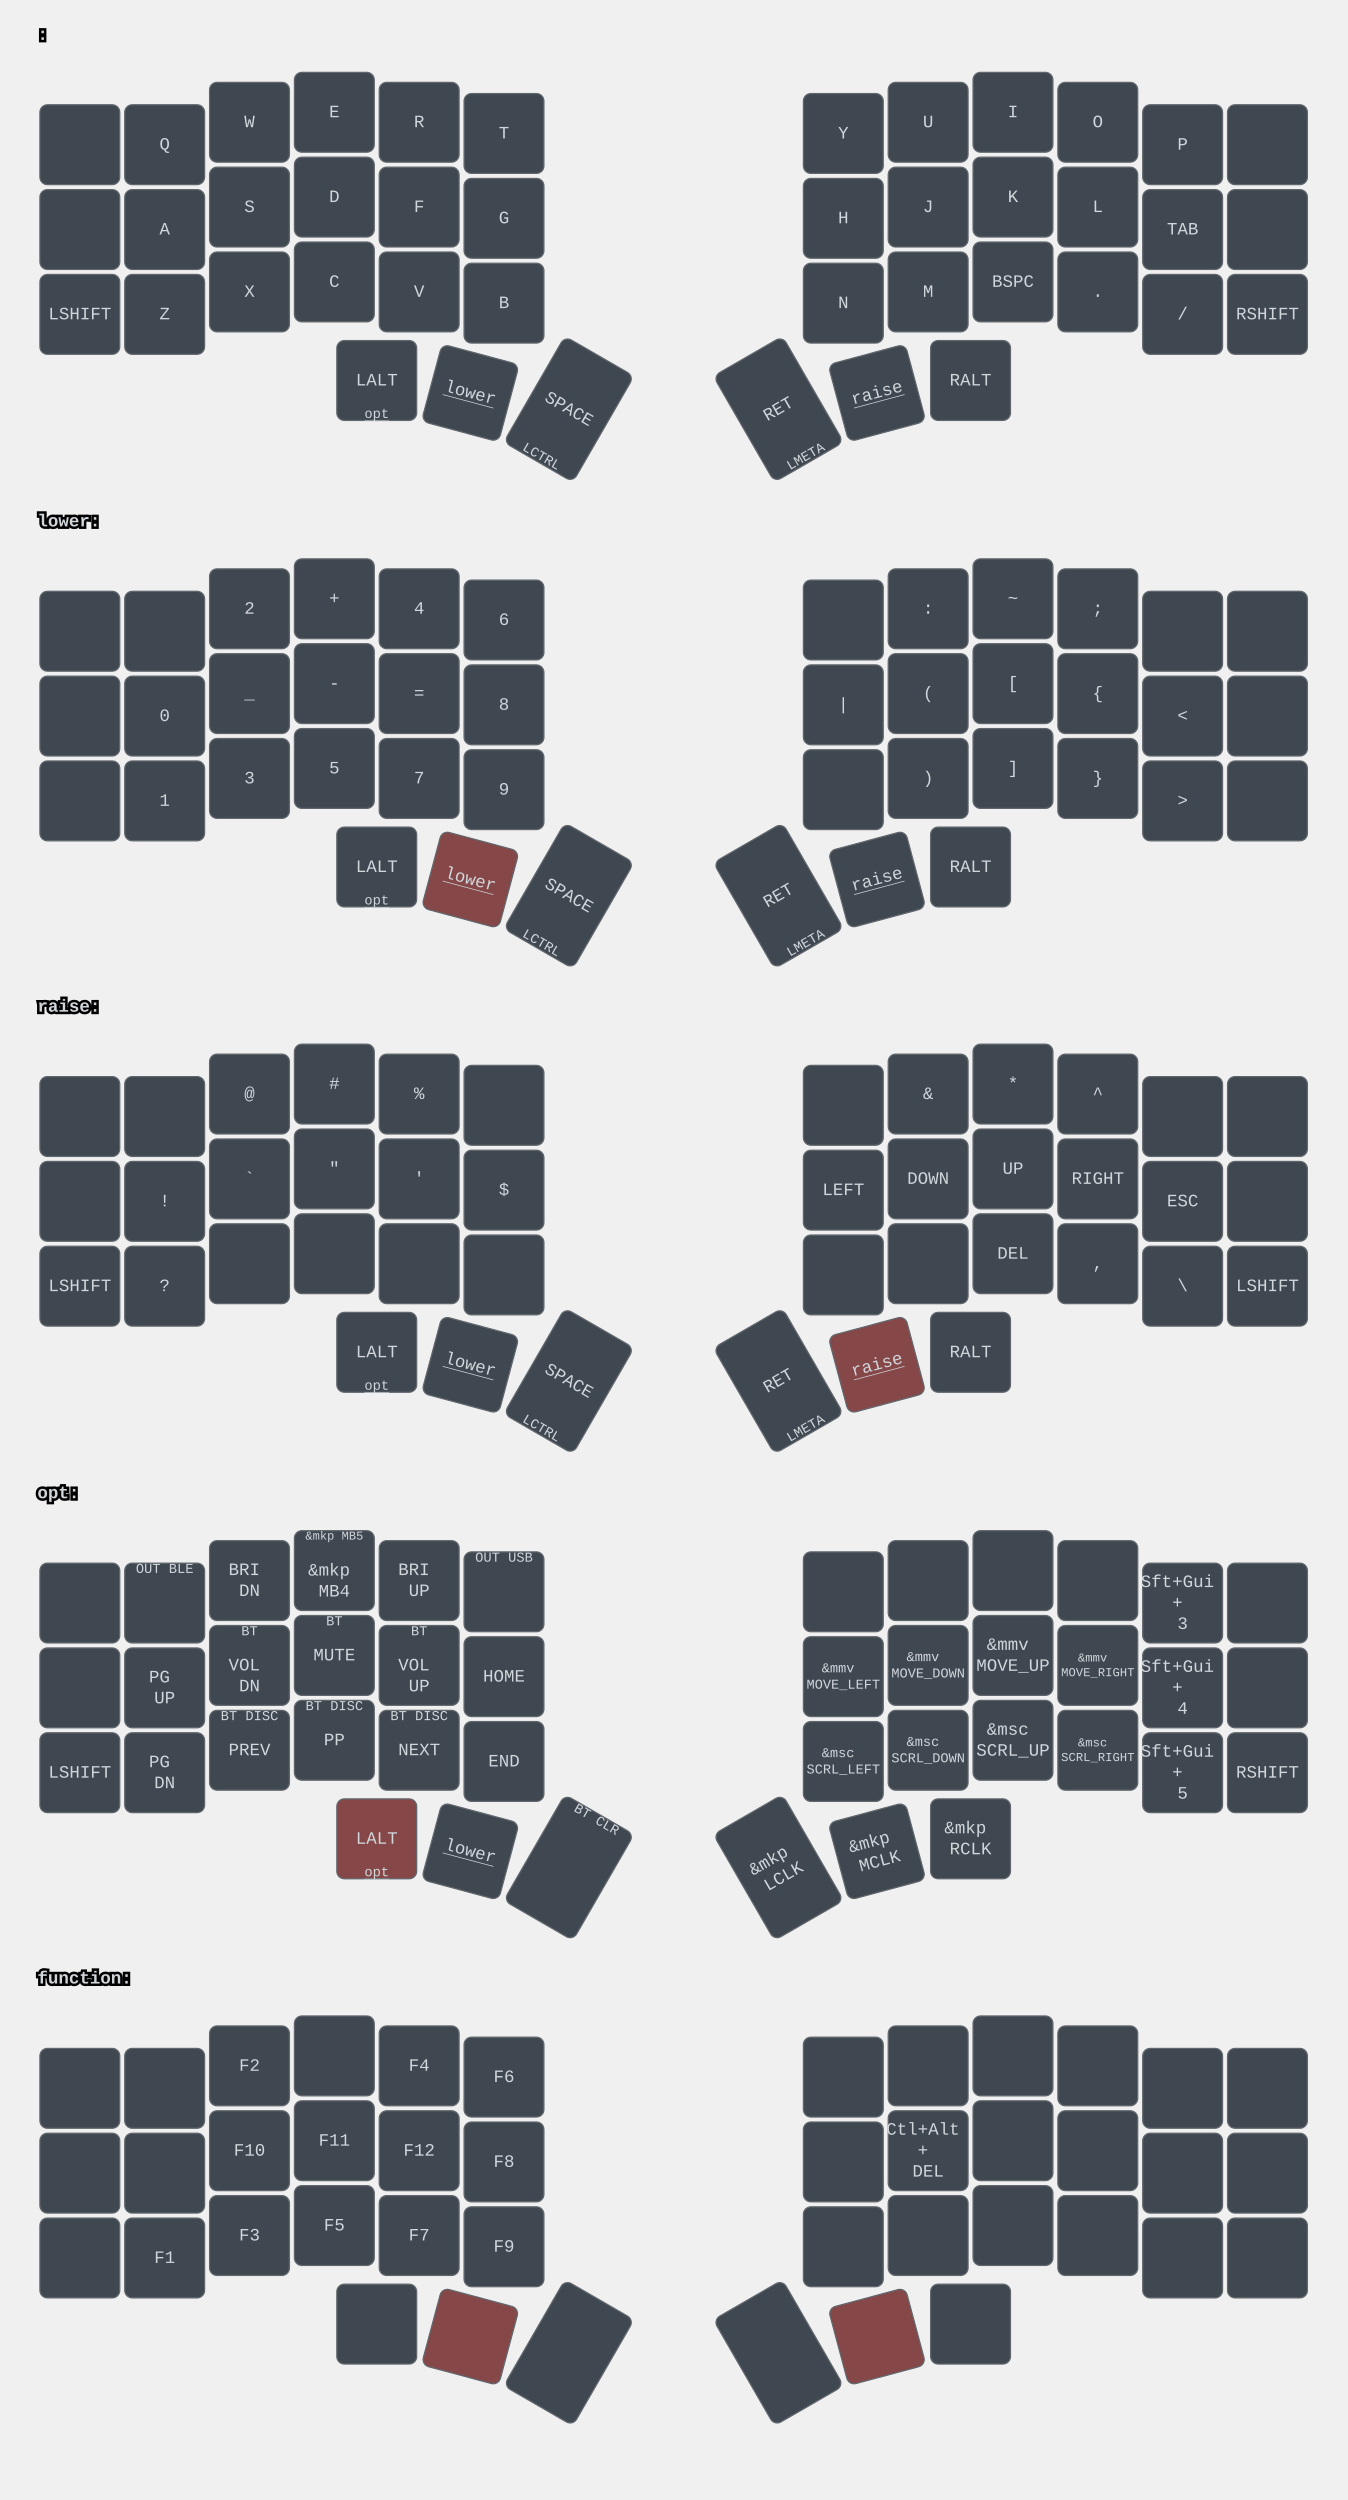
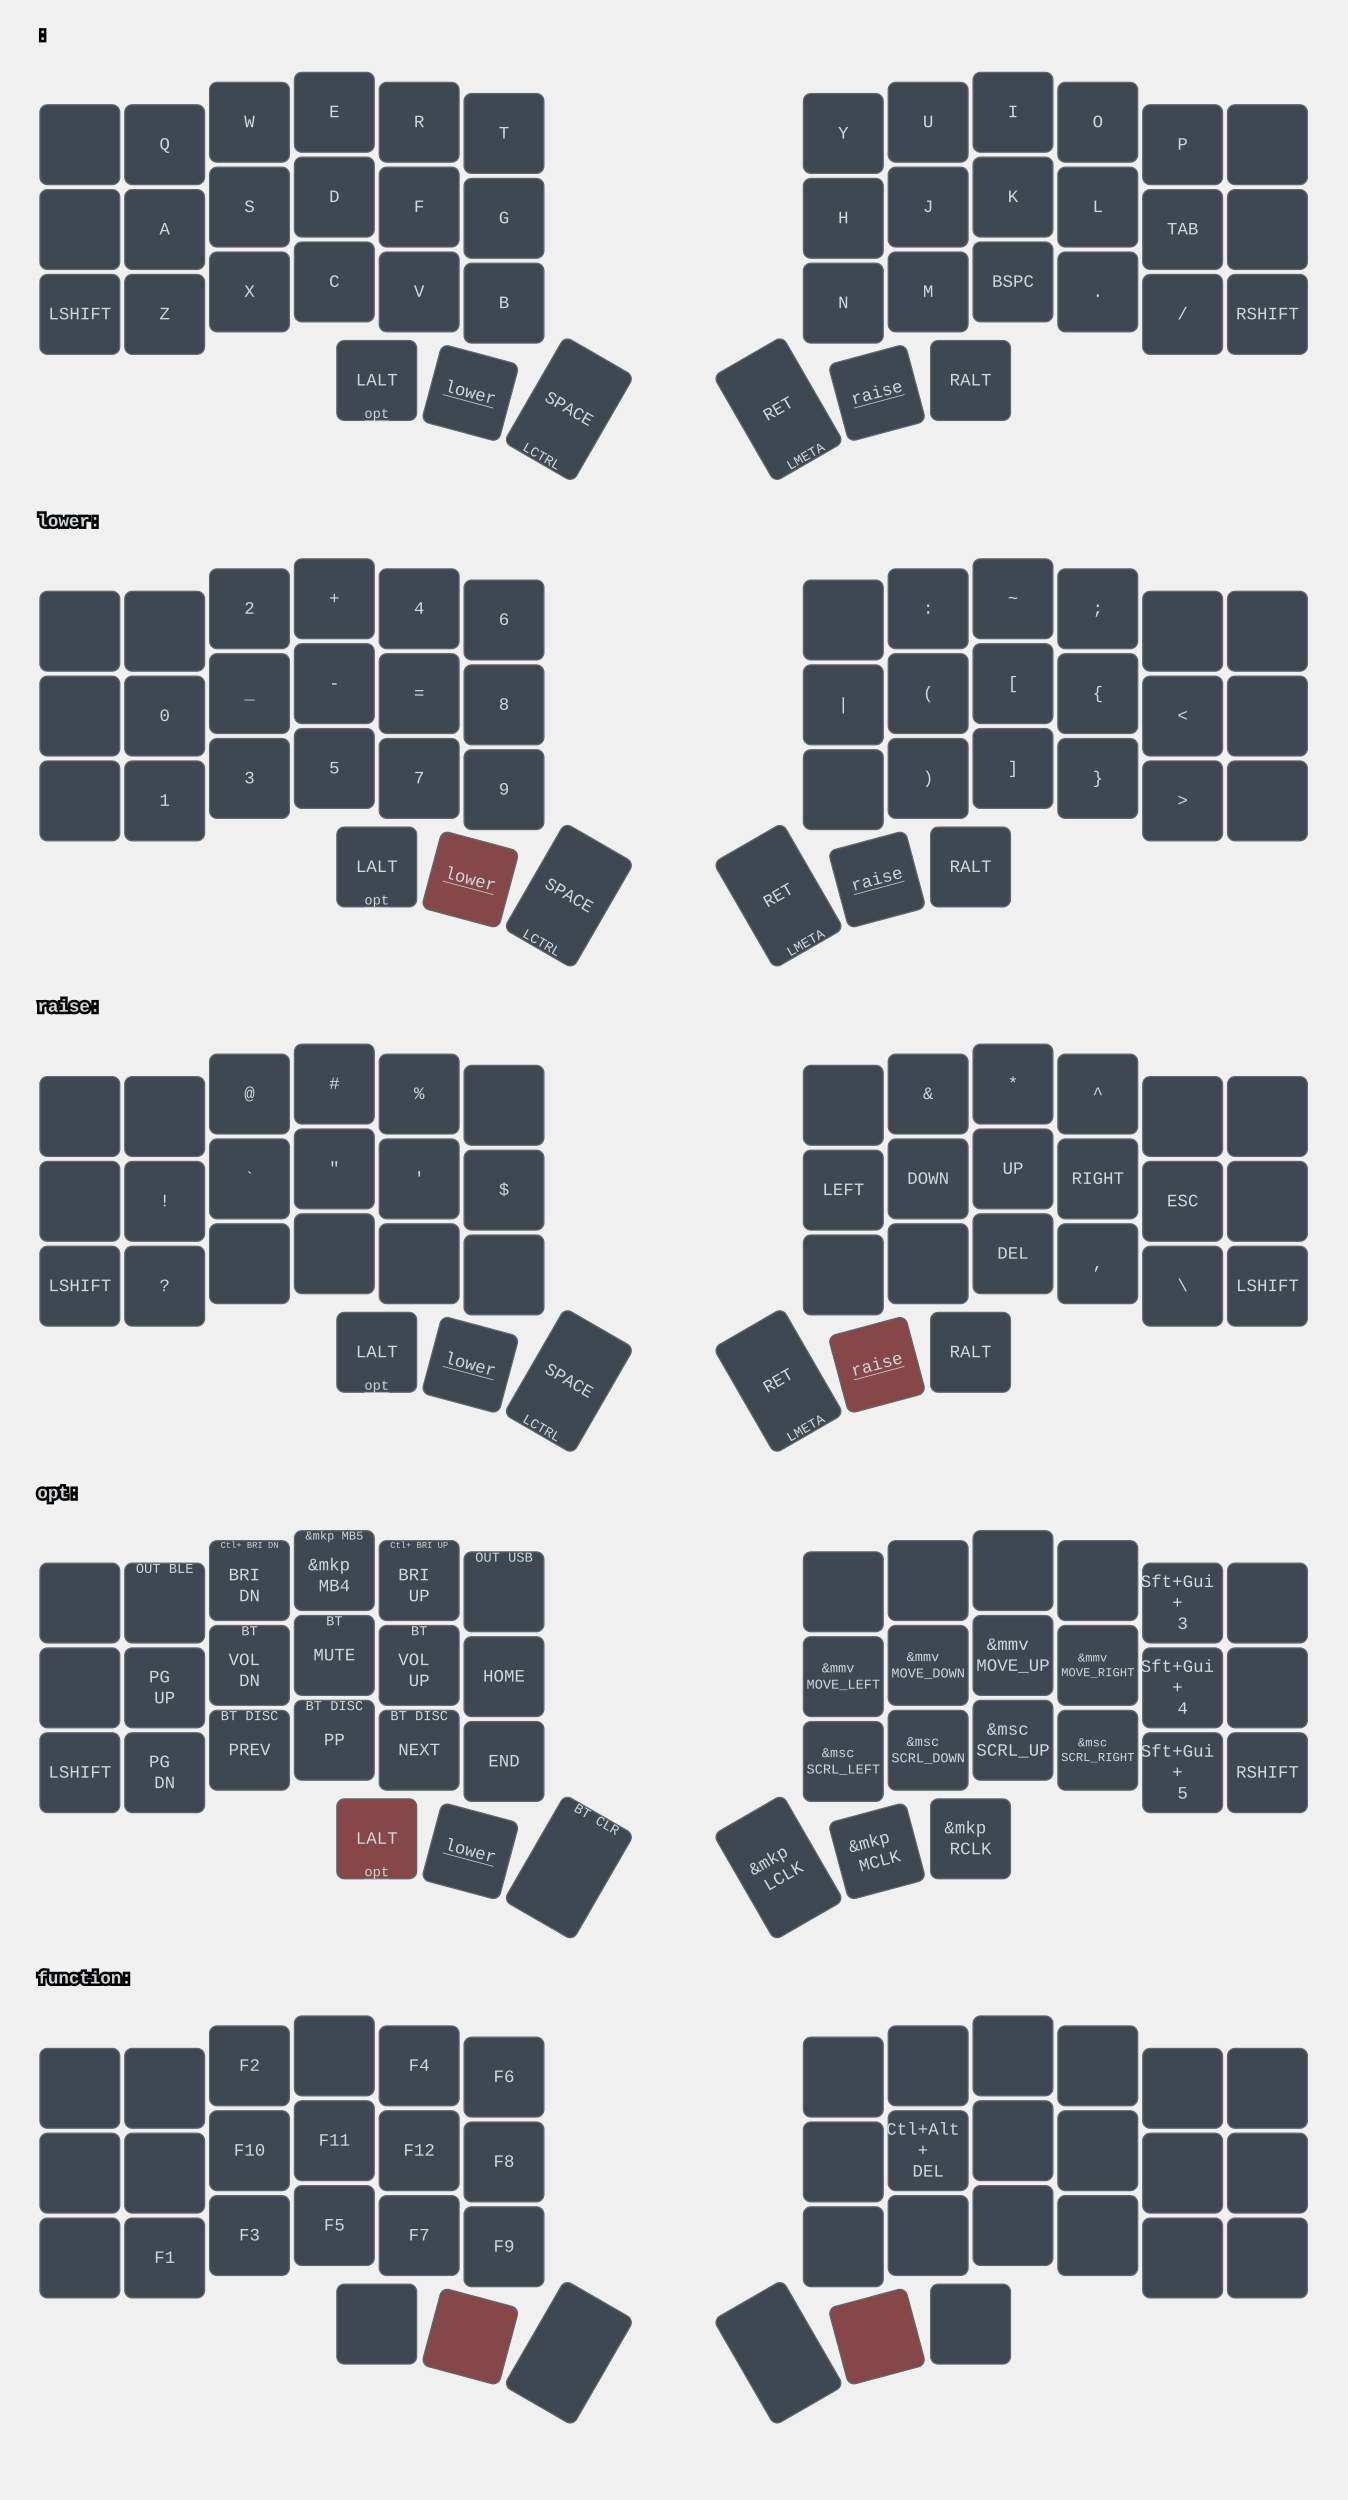
<svg xmlns="http://www.w3.org/2000/svg" width="1080" height="2004" viewBox="0 0 1080 2004" class="keymap">
  <style>/* inherit to force styles through use tags */
svg path {
    fill: inherit;
}

/* font and background color specifications */
svg.keymap {
    font-family: SFMono-Regular,Consolas,Liberation Mono,Menlo,monospace;
    font-size: 14px;
    font-kerning: normal;
    text-rendering: optimizeLegibility;
    fill: #24292e;
}

/* default key styling */
rect.key {
    fill: #f6f8fa;
}

rect.key, rect.combo {
    stroke: #c9cccf;
    stroke-width: 1;
}

/* default key side styling, only used is draw_key_sides is set */
rect.side {
    filter: brightness(90%);
}

/* color accent for combo boxes */
rect.combo, rect.combo-separate {
    fill: #cdf;
}

/* color accent for held keys */
rect.held, rect.combo.held {
    fill: #fdd;
}

/* color accent for ghost (optional) keys */
rect.ghost, rect.combo.ghost {
    stroke-dasharray: 4, 4;
    stroke-width: 2;
}

text {
    text-anchor: middle;
    dominant-baseline: middle;
}

/* styling for layer labels */
text.label {
    font-weight: bold;
    text-anchor: start;
    stroke: white;
    stroke-width: 4;
    paint-order: stroke;
}

/* styling for optional footer */
text.footer {
    text-anchor: end;
    dominant-baseline: auto;
    stroke: white;
    stroke-width: 4;
    paint-order: stroke;
}

/* styling for combo tap, and key non-tap label text */
- text.combo, text.hold, text.shifted, text.left, text.right {
+ text.combo, text.hold, text.shifted, text.left, text.right, text.tl, text.tr, text.bl, text.br {
    font-size: 11px;
}

- text.hold {
+ text.hold, text.bl, text.br {
    text-anchor: middle;
    dominant-baseline: auto;
}

- text.shifted {
+ text.shifted, text.tl, text.tr {
    text-anchor: middle;
    dominant-baseline: hanging;
}

- text.left {
+ text.left, text.tl, text.bl {
    text-anchor: start;
}

- text.right {
+ text.right, text.tr, text.br {
    text-anchor: end;
}

text.layer-activator {
    text-decoration: underline;
}

/* styling for hold/shifted label text in combo box */
text.combo.hold, text.combo.shifted, text.combo.left, text.combo.right {
    font-size: 8px;
}

/* lighter symbol for transparent keys */
text.trans {
    fill: #7b7e81;
}

/* styling for combo dendrons */
path.combo {
    stroke-width: 1;
    stroke: gray;
    fill: none;
}

/* Start Tabler Icons Cleanup */
/* cannot use height/width with glyphs */
.icon-tabler &gt; path {
    fill: inherit;
    stroke: inherit;
    stroke-width: 2;
}
/* hide tabler's default box */
.icon-tabler &gt; path[stroke="none"][fill="none"] {
    visibility: hidden;
}
/* End Tabler Icons Cleanup */

svg.keymap { fill: #d1d6db; }
rect.key { fill: #3f4750; }
rect.key, rect.combo { stroke: #60666c; }
rect.combo, rect.combo-separate { fill: #1f3d7a; }
rect.held, rect.combo.held { fill: #854747; }
text.label, text.footer { stroke: black; }
text.trans { fill: #7e8184; }
path.combo { stroke: #7f7f7f; }
</style>
  <g transform="translate(30, 0)" class="layer- ">
    <text x="0" y="28" class="label" id="x_x"> :</text>
    <g transform="translate(0, 56)">
      <g transform="translate(34, 60)" class="key keypos-0">
        <rect rx="6" ry="6" x="-32" y="-32" width="64" height="64" class="key" />
      </g>
      <g transform="translate(102, 60)" class="key keypos-1">
        <rect rx="6" ry="6" x="-32" y="-32" width="64" height="64" class="key" />
        <text x="0" y="0" class="key tap">Q</text>
      </g>
      <g transform="translate(170, 42)" class="key keypos-2">
        <rect rx="6" ry="6" x="-32" y="-32" width="64" height="64" class="key" />
        <text x="0" y="0" class="key tap">W</text>
      </g>
      <g transform="translate(238, 34)" class="key keypos-3">
        <rect rx="6" ry="6" x="-32" y="-32" width="64" height="64" class="key" />
        <text x="0" y="0" class="key tap">E</text>
      </g>
      <g transform="translate(306, 42)" class="key keypos-4">
        <rect rx="6" ry="6" x="-32" y="-32" width="64" height="64" class="key" />
        <text x="0" y="0" class="key tap">R</text>
      </g>
      <g transform="translate(374, 51)" class="key keypos-5">
        <rect rx="6" ry="6" x="-32" y="-32" width="64" height="64" class="key" />
        <text x="0" y="0" class="key tap">T</text>
      </g>
      <g transform="translate(646, 51)" class="key keypos-6">
        <rect rx="6" ry="6" x="-32" y="-32" width="64" height="64" class="key" />
        <text x="0" y="0" class="key tap">Y</text>
      </g>
      <g transform="translate(714, 42)" class="key keypos-7">
        <rect rx="6" ry="6" x="-32" y="-32" width="64" height="64" class="key" />
        <text x="0" y="0" class="key tap">U</text>
      </g>
      <g transform="translate(782, 34)" class="key keypos-8">
        <rect rx="6" ry="6" x="-32" y="-32" width="64" height="64" class="key" />
        <text x="0" y="0" class="key tap">I</text>
      </g>
      <g transform="translate(850, 42)" class="key keypos-9">
        <rect rx="6" ry="6" x="-32" y="-32" width="64" height="64" class="key" />
        <text x="0" y="0" class="key tap">O</text>
      </g>
      <g transform="translate(918, 60)" class="key keypos-10">
        <rect rx="6" ry="6" x="-32" y="-32" width="64" height="64" class="key" />
        <text x="0" y="0" class="key tap">P</text>
      </g>
      <g transform="translate(986, 60)" class="key keypos-11">
        <rect rx="6" ry="6" x="-32" y="-32" width="64" height="64" class="key" />
      </g>
      <g transform="translate(34, 128)" class="key keypos-12">
        <rect rx="6" ry="6" x="-32" y="-32" width="64" height="64" class="key" />
      </g>
      <g transform="translate(102, 128)" class="key keypos-13">
        <rect rx="6" ry="6" x="-32" y="-32" width="64" height="64" class="key" />
        <text x="0" y="0" class="key tap">A</text>
      </g>
      <g transform="translate(170, 110)" class="key keypos-14">
        <rect rx="6" ry="6" x="-32" y="-32" width="64" height="64" class="key" />
        <text x="0" y="0" class="key tap">S</text>
      </g>
      <g transform="translate(238, 102)" class="key keypos-15">
        <rect rx="6" ry="6" x="-32" y="-32" width="64" height="64" class="key" />
        <text x="0" y="0" class="key tap">D</text>
      </g>
      <g transform="translate(306, 110)" class="key keypos-16">
        <rect rx="6" ry="6" x="-32" y="-32" width="64" height="64" class="key" />
        <text x="0" y="0" class="key tap">F</text>
      </g>
      <g transform="translate(374, 119)" class="key keypos-17">
        <rect rx="6" ry="6" x="-32" y="-32" width="64" height="64" class="key" />
        <text x="0" y="0" class="key tap">G</text>
      </g>
      <g transform="translate(646, 119)" class="key keypos-18">
        <rect rx="6" ry="6" x="-32" y="-32" width="64" height="64" class="key" />
        <text x="0" y="0" class="key tap">H</text>
      </g>
      <g transform="translate(714, 110)" class="key keypos-19">
        <rect rx="6" ry="6" x="-32" y="-32" width="64" height="64" class="key" />
        <text x="0" y="0" class="key tap">J</text>
      </g>
      <g transform="translate(782, 102)" class="key keypos-20">
        <rect rx="6" ry="6" x="-32" y="-32" width="64" height="64" class="key" />
        <text x="0" y="0" class="key tap">K</text>
      </g>
      <g transform="translate(850, 110)" class="key keypos-21">
        <rect rx="6" ry="6" x="-32" y="-32" width="64" height="64" class="key" />
        <text x="0" y="0" class="key tap">L</text>
      </g>
      <g transform="translate(918, 128)" class="key keypos-22">
        <rect rx="6" ry="6" x="-32" y="-32" width="64" height="64" class="key" />
        <text x="0" y="0" class="key tap">TAB</text>
      </g>
      <g transform="translate(986, 128)" class="key keypos-23">
        <rect rx="6" ry="6" x="-32" y="-32" width="64" height="64" class="key" />
      </g>
      <g transform="translate(34, 196)" class="key keypos-24">
        <rect rx="6" ry="6" x="-32" y="-32" width="64" height="64" class="key" />
        <text x="0" y="0" class="key tap">LSHIFT</text>
      </g>
      <g transform="translate(102, 196)" class="key keypos-25">
        <rect rx="6" ry="6" x="-32" y="-32" width="64" height="64" class="key" />
        <text x="0" y="0" class="key tap">Z</text>
      </g>
      <g transform="translate(170, 178)" class="key keypos-26">
        <rect rx="6" ry="6" x="-32" y="-32" width="64" height="64" class="key" />
        <text x="0" y="0" class="key tap">X</text>
      </g>
      <g transform="translate(238, 170)" class="key keypos-27">
        <rect rx="6" ry="6" x="-32" y="-32" width="64" height="64" class="key" />
        <text x="0" y="0" class="key tap">C</text>
      </g>
      <g transform="translate(306, 178)" class="key keypos-28">
        <rect rx="6" ry="6" x="-32" y="-32" width="64" height="64" class="key" />
        <text x="0" y="0" class="key tap">V</text>
      </g>
      <g transform="translate(374, 187)" class="key keypos-29">
        <rect rx="6" ry="6" x="-32" y="-32" width="64" height="64" class="key" />
        <text x="0" y="0" class="key tap">B</text>
      </g>
      <g transform="translate(646, 187)" class="key keypos-30">
        <rect rx="6" ry="6" x="-32" y="-32" width="64" height="64" class="key" />
        <text x="0" y="0" class="key tap">N</text>
      </g>
      <g transform="translate(714, 178)" class="key keypos-31">
        <rect rx="6" ry="6" x="-32" y="-32" width="64" height="64" class="key" />
        <text x="0" y="0" class="key tap">M</text>
      </g>
      <g transform="translate(782, 170)" class="key keypos-32">
        <rect rx="6" ry="6" x="-32" y="-32" width="64" height="64" class="key" />
        <text x="0" y="0" class="key tap">BSPC</text>
      </g>
      <g transform="translate(850, 178)" class="key keypos-33">
        <rect rx="6" ry="6" x="-32" y="-32" width="64" height="64" class="key" />
        <text x="0" y="0" class="key tap">.</text>
      </g>
      <g transform="translate(918, 196)" class="key keypos-34">
        <rect rx="6" ry="6" x="-32" y="-32" width="64" height="64" class="key" />
        <text x="0" y="0" class="key tap">/</text>
      </g>
      <g transform="translate(986, 196)" class="key keypos-35">
        <rect rx="6" ry="6" x="-32" y="-32" width="64" height="64" class="key" />
        <text x="0" y="0" class="key tap">RSHIFT</text>
      </g>
      <g transform="translate(272, 249)" class="key keypos-36">
        <rect rx="6" ry="6" x="-32" y="-32" width="64" height="64" class="key" />
        <text x="0" y="0" class="key tap">LALT</text>
        <a href="#opt">
          <text x="0" y="30" class="key hold layer-activator">opt</text>
        </a>
      </g>
      <g transform="translate(347, 259) rotate(15.0)" class="key keypos-37">
        <rect rx="6" ry="6" x="-32" y="-32" width="64" height="64" class="key" />
        <a href="#lower">
          <text x="0" y="0" class="key tap layer-activator">lower</text>
        </a>
      </g>
      <g transform="translate(426, 272) rotate(30.0)" class="key keypos-38">
        <rect rx="6" ry="6" x="-32" y="-49" width="64" height="98" class="key" />
        <text x="0" y="0" class="key tap">SPACE</text>
        <text x="0" y="47" class="key hold">LCTRL</text>
      </g>
      <g transform="translate(594, 272) rotate(-30.0)" class="key keypos-39">
        <rect rx="6" ry="6" x="-32" y="-49" width="64" height="98" class="key" />
        <text x="0" y="0" class="key tap">RET</text>
        <text x="0" y="47" class="key hold">LMETA</text>
      </g>
      <g transform="translate(673, 259) rotate(-15.0)" class="key keypos-40">
        <rect rx="6" ry="6" x="-32" y="-32" width="64" height="64" class="key" />
        <a href="#raise">
          <text x="0" y="0" class="key tap layer-activator">raise</text>
        </a>
      </g>
      <g transform="translate(748, 249)" class="key keypos-41">
        <rect rx="6" ry="6" x="-32" y="-32" width="64" height="64" class="key" />
        <text x="0" y="0" class="key tap">RALT</text>
      </g>
    </g>
  </g>
  <g transform="translate(30, 390)" class="layer-lower">
    <text x="0" y="28" class="label" id="lower">lower:</text>
    <g transform="translate(0, 56)">
      <g transform="translate(34, 60)" class="key keypos-0">
        <rect rx="6" ry="6" x="-32" y="-32" width="64" height="64" class="key" />
      </g>
      <g transform="translate(102, 60)" class="key keypos-1">
        <rect rx="6" ry="6" x="-32" y="-32" width="64" height="64" class="key" />
      </g>
      <g transform="translate(170, 42)" class="key keypos-2">
        <rect rx="6" ry="6" x="-32" y="-32" width="64" height="64" class="key" />
        <text x="0" y="0" class="key tap">2</text>
      </g>
      <g transform="translate(238, 34)" class="key keypos-3">
        <rect rx="6" ry="6" x="-32" y="-32" width="64" height="64" class="key" />
        <text x="0" y="0" class="key tap">+</text>
      </g>
      <g transform="translate(306, 42)" class="key keypos-4">
        <rect rx="6" ry="6" x="-32" y="-32" width="64" height="64" class="key" />
        <text x="0" y="0" class="key tap">4</text>
      </g>
      <g transform="translate(374, 51)" class="key keypos-5">
        <rect rx="6" ry="6" x="-32" y="-32" width="64" height="64" class="key" />
        <text x="0" y="0" class="key tap">6</text>
      </g>
      <g transform="translate(646, 51)" class="key keypos-6">
        <rect rx="6" ry="6" x="-32" y="-32" width="64" height="64" class="key" />
      </g>
      <g transform="translate(714, 42)" class="key keypos-7">
        <rect rx="6" ry="6" x="-32" y="-32" width="64" height="64" class="key" />
        <text x="0" y="0" class="key tap">:</text>
      </g>
      <g transform="translate(782, 34)" class="key keypos-8">
        <rect rx="6" ry="6" x="-32" y="-32" width="64" height="64" class="key" />
        <text x="0" y="0" class="key tap">~</text>
      </g>
      <g transform="translate(850, 42)" class="key keypos-9">
        <rect rx="6" ry="6" x="-32" y="-32" width="64" height="64" class="key" />
        <text x="0" y="0" class="key tap">;</text>
      </g>
      <g transform="translate(918, 60)" class="key keypos-10">
        <rect rx="6" ry="6" x="-32" y="-32" width="64" height="64" class="key" />
      </g>
      <g transform="translate(986, 60)" class="key keypos-11">
        <rect rx="6" ry="6" x="-32" y="-32" width="64" height="64" class="key" />
      </g>
      <g transform="translate(34, 128)" class="key keypos-12">
        <rect rx="6" ry="6" x="-32" y="-32" width="64" height="64" class="key" />
      </g>
      <g transform="translate(102, 128)" class="key keypos-13">
        <rect rx="6" ry="6" x="-32" y="-32" width="64" height="64" class="key" />
        <text x="0" y="0" class="key tap">0</text>
      </g>
      <g transform="translate(170, 110)" class="key keypos-14">
        <rect rx="6" ry="6" x="-32" y="-32" width="64" height="64" class="key" />
        <text x="0" y="0" class="key tap">_</text>
      </g>
      <g transform="translate(238, 102)" class="key keypos-15">
        <rect rx="6" ry="6" x="-32" y="-32" width="64" height="64" class="key" />
        <text x="0" y="0" class="key tap">-</text>
      </g>
      <g transform="translate(306, 110)" class="key keypos-16">
        <rect rx="6" ry="6" x="-32" y="-32" width="64" height="64" class="key" />
        <text x="0" y="0" class="key tap">=</text>
      </g>
      <g transform="translate(374, 119)" class="key keypos-17">
        <rect rx="6" ry="6" x="-32" y="-32" width="64" height="64" class="key" />
        <text x="0" y="0" class="key tap">8</text>
      </g>
      <g transform="translate(646, 119)" class="key keypos-18">
        <rect rx="6" ry="6" x="-32" y="-32" width="64" height="64" class="key" />
        <text x="0" y="0" class="key tap">|</text>
      </g>
      <g transform="translate(714, 110)" class="key keypos-19">
        <rect rx="6" ry="6" x="-32" y="-32" width="64" height="64" class="key" />
        <text x="0" y="0" class="key tap">(</text>
      </g>
      <g transform="translate(782, 102)" class="key keypos-20">
        <rect rx="6" ry="6" x="-32" y="-32" width="64" height="64" class="key" />
        <text x="0" y="0" class="key tap">[</text>
      </g>
      <g transform="translate(850, 110)" class="key keypos-21">
        <rect rx="6" ry="6" x="-32" y="-32" width="64" height="64" class="key" />
        <text x="0" y="0" class="key tap">{</text>
      </g>
      <g transform="translate(918, 128)" class="key keypos-22">
        <rect rx="6" ry="6" x="-32" y="-32" width="64" height="64" class="key" />
        <text x="0" y="0" class="key tap">&lt;</text>
      </g>
      <g transform="translate(986, 128)" class="key keypos-23">
        <rect rx="6" ry="6" x="-32" y="-32" width="64" height="64" class="key" />
      </g>
      <g transform="translate(34, 196)" class="key keypos-24">
        <rect rx="6" ry="6" x="-32" y="-32" width="64" height="64" class="key" />
      </g>
      <g transform="translate(102, 196)" class="key keypos-25">
        <rect rx="6" ry="6" x="-32" y="-32" width="64" height="64" class="key" />
        <text x="0" y="0" class="key tap">1</text>
      </g>
      <g transform="translate(170, 178)" class="key keypos-26">
        <rect rx="6" ry="6" x="-32" y="-32" width="64" height="64" class="key" />
        <text x="0" y="0" class="key tap">3</text>
      </g>
      <g transform="translate(238, 170)" class="key keypos-27">
        <rect rx="6" ry="6" x="-32" y="-32" width="64" height="64" class="key" />
        <text x="0" y="0" class="key tap">5</text>
      </g>
      <g transform="translate(306, 178)" class="key keypos-28">
        <rect rx="6" ry="6" x="-32" y="-32" width="64" height="64" class="key" />
        <text x="0" y="0" class="key tap">7</text>
      </g>
      <g transform="translate(374, 187)" class="key keypos-29">
        <rect rx="6" ry="6" x="-32" y="-32" width="64" height="64" class="key" />
        <text x="0" y="0" class="key tap">9</text>
      </g>
      <g transform="translate(646, 187)" class="key keypos-30">
        <rect rx="6" ry="6" x="-32" y="-32" width="64" height="64" class="key" />
      </g>
      <g transform="translate(714, 178)" class="key keypos-31">
        <rect rx="6" ry="6" x="-32" y="-32" width="64" height="64" class="key" />
        <text x="0" y="0" class="key tap">)</text>
      </g>
      <g transform="translate(782, 170)" class="key keypos-32">
        <rect rx="6" ry="6" x="-32" y="-32" width="64" height="64" class="key" />
        <text x="0" y="0" class="key tap">]</text>
      </g>
      <g transform="translate(850, 178)" class="key keypos-33">
        <rect rx="6" ry="6" x="-32" y="-32" width="64" height="64" class="key" />
        <text x="0" y="0" class="key tap">}</text>
      </g>
      <g transform="translate(918, 196)" class="key keypos-34">
        <rect rx="6" ry="6" x="-32" y="-32" width="64" height="64" class="key" />
        <text x="0" y="0" class="key tap">&gt;</text>
      </g>
      <g transform="translate(986, 196)" class="key keypos-35">
        <rect rx="6" ry="6" x="-32" y="-32" width="64" height="64" class="key" />
      </g>
      <g transform="translate(272, 249)" class="key keypos-36">
        <rect rx="6" ry="6" x="-32" y="-32" width="64" height="64" class="key" />
        <text x="0" y="0" class="key tap">LALT</text>
        <a href="#opt">
          <text x="0" y="30" class="key hold layer-activator">opt</text>
        </a>
      </g>
      <g transform="translate(347, 259) rotate(15.0)" class="key held keypos-37">
        <rect rx="6" ry="6" x="-32" y="-32" width="64" height="64" class="key held" />
        <a href="#lower">
          <text x="0" y="0" class="key held tap layer-activator">lower</text>
        </a>
      </g>
      <g transform="translate(426, 272) rotate(30.0)" class="key keypos-38">
        <rect rx="6" ry="6" x="-32" y="-49" width="64" height="98" class="key" />
        <text x="0" y="0" class="key tap">SPACE</text>
        <text x="0" y="47" class="key hold">LCTRL</text>
      </g>
      <g transform="translate(594, 272) rotate(-30.0)" class="key keypos-39">
        <rect rx="6" ry="6" x="-32" y="-49" width="64" height="98" class="key" />
        <text x="0" y="0" class="key tap">RET</text>
        <text x="0" y="47" class="key hold">LMETA</text>
      </g>
      <g transform="translate(673, 259) rotate(-15.0)" class="key keypos-40">
        <rect rx="6" ry="6" x="-32" y="-32" width="64" height="64" class="key" />
        <a href="#raise">
          <text x="0" y="0" class="key tap layer-activator">raise</text>
        </a>
      </g>
      <g transform="translate(748, 249)" class="key keypos-41">
        <rect rx="6" ry="6" x="-32" y="-32" width="64" height="64" class="key" />
        <text x="0" y="0" class="key tap">RALT</text>
      </g>
    </g>
  </g>
  <g transform="translate(30, 779)" class="layer-raise">
    <text x="0" y="28" class="label" id="raise">raise:</text>
    <g transform="translate(0, 56)">
      <g transform="translate(34, 60)" class="key keypos-0">
        <rect rx="6" ry="6" x="-32" y="-32" width="64" height="64" class="key" />
      </g>
      <g transform="translate(102, 60)" class="key keypos-1">
        <rect rx="6" ry="6" x="-32" y="-32" width="64" height="64" class="key" />
      </g>
      <g transform="translate(170, 42)" class="key keypos-2">
        <rect rx="6" ry="6" x="-32" y="-32" width="64" height="64" class="key" />
        <text x="0" y="0" class="key tap">@</text>
      </g>
      <g transform="translate(238, 34)" class="key keypos-3">
        <rect rx="6" ry="6" x="-32" y="-32" width="64" height="64" class="key" />
        <text x="0" y="0" class="key tap">#</text>
      </g>
      <g transform="translate(306, 42)" class="key keypos-4">
        <rect rx="6" ry="6" x="-32" y="-32" width="64" height="64" class="key" />
        <text x="0" y="0" class="key tap">%</text>
      </g>
      <g transform="translate(374, 51)" class="key keypos-5">
        <rect rx="6" ry="6" x="-32" y="-32" width="64" height="64" class="key" />
      </g>
      <g transform="translate(646, 51)" class="key keypos-6">
        <rect rx="6" ry="6" x="-32" y="-32" width="64" height="64" class="key" />
      </g>
      <g transform="translate(714, 42)" class="key keypos-7">
        <rect rx="6" ry="6" x="-32" y="-32" width="64" height="64" class="key" />
        <text x="0" y="0" class="key tap">&amp;</text>
      </g>
      <g transform="translate(782, 34)" class="key keypos-8">
        <rect rx="6" ry="6" x="-32" y="-32" width="64" height="64" class="key" />
        <text x="0" y="0" class="key tap">*</text>
      </g>
      <g transform="translate(850, 42)" class="key keypos-9">
        <rect rx="6" ry="6" x="-32" y="-32" width="64" height="64" class="key" />
        <text x="0" y="0" class="key tap">^</text>
      </g>
      <g transform="translate(918, 60)" class="key keypos-10">
        <rect rx="6" ry="6" x="-32" y="-32" width="64" height="64" class="key" />
      </g>
      <g transform="translate(986, 60)" class="key keypos-11">
        <rect rx="6" ry="6" x="-32" y="-32" width="64" height="64" class="key" />
      </g>
      <g transform="translate(34, 128)" class="key keypos-12">
        <rect rx="6" ry="6" x="-32" y="-32" width="64" height="64" class="key" />
      </g>
      <g transform="translate(102, 128)" class="key keypos-13">
        <rect rx="6" ry="6" x="-32" y="-32" width="64" height="64" class="key" />
        <text x="0" y="0" class="key tap">!</text>
      </g>
      <g transform="translate(170, 110)" class="key keypos-14">
        <rect rx="6" ry="6" x="-32" y="-32" width="64" height="64" class="key" />
        <text x="0" y="0" class="key tap">`</text>
      </g>
      <g transform="translate(238, 102)" class="key keypos-15">
        <rect rx="6" ry="6" x="-32" y="-32" width="64" height="64" class="key" />
        <text x="0" y="0" class="key tap">"</text>
      </g>
      <g transform="translate(306, 110)" class="key keypos-16">
        <rect rx="6" ry="6" x="-32" y="-32" width="64" height="64" class="key" />
        <text x="0" y="0" class="key tap">'</text>
      </g>
      <g transform="translate(374, 119)" class="key keypos-17">
        <rect rx="6" ry="6" x="-32" y="-32" width="64" height="64" class="key" />
        <text x="0" y="0" class="key tap">$</text>
      </g>
      <g transform="translate(646, 119)" class="key keypos-18">
        <rect rx="6" ry="6" x="-32" y="-32" width="64" height="64" class="key" />
        <text x="0" y="0" class="key tap">LEFT</text>
      </g>
      <g transform="translate(714, 110)" class="key keypos-19">
        <rect rx="6" ry="6" x="-32" y="-32" width="64" height="64" class="key" />
        <text x="0" y="0" class="key tap">DOWN</text>
      </g>
      <g transform="translate(782, 102)" class="key keypos-20">
        <rect rx="6" ry="6" x="-32" y="-32" width="64" height="64" class="key" />
        <text x="0" y="0" class="key tap">UP</text>
      </g>
      <g transform="translate(850, 110)" class="key keypos-21">
        <rect rx="6" ry="6" x="-32" y="-32" width="64" height="64" class="key" />
        <text x="0" y="0" class="key tap">RIGHT</text>
      </g>
      <g transform="translate(918, 128)" class="key keypos-22">
        <rect rx="6" ry="6" x="-32" y="-32" width="64" height="64" class="key" />
        <text x="0" y="0" class="key tap">ESC</text>
      </g>
      <g transform="translate(986, 128)" class="key keypos-23">
        <rect rx="6" ry="6" x="-32" y="-32" width="64" height="64" class="key" />
      </g>
      <g transform="translate(34, 196)" class="key keypos-24">
        <rect rx="6" ry="6" x="-32" y="-32" width="64" height="64" class="key" />
        <text x="0" y="0" class="key tap">LSHIFT</text>
      </g>
      <g transform="translate(102, 196)" class="key keypos-25">
        <rect rx="6" ry="6" x="-32" y="-32" width="64" height="64" class="key" />
        <text x="0" y="0" class="key tap">?</text>
      </g>
      <g transform="translate(170, 178)" class="key keypos-26">
        <rect rx="6" ry="6" x="-32" y="-32" width="64" height="64" class="key" />
      </g>
      <g transform="translate(238, 170)" class="key keypos-27">
        <rect rx="6" ry="6" x="-32" y="-32" width="64" height="64" class="key" />
      </g>
      <g transform="translate(306, 178)" class="key keypos-28">
        <rect rx="6" ry="6" x="-32" y="-32" width="64" height="64" class="key" />
      </g>
      <g transform="translate(374, 187)" class="key keypos-29">
        <rect rx="6" ry="6" x="-32" y="-32" width="64" height="64" class="key" />
      </g>
      <g transform="translate(646, 187)" class="key keypos-30">
        <rect rx="6" ry="6" x="-32" y="-32" width="64" height="64" class="key" />
      </g>
      <g transform="translate(714, 178)" class="key keypos-31">
        <rect rx="6" ry="6" x="-32" y="-32" width="64" height="64" class="key" />
      </g>
      <g transform="translate(782, 170)" class="key keypos-32">
        <rect rx="6" ry="6" x="-32" y="-32" width="64" height="64" class="key" />
        <text x="0" y="0" class="key tap">DEL</text>
      </g>
      <g transform="translate(850, 178)" class="key keypos-33">
        <rect rx="6" ry="6" x="-32" y="-32" width="64" height="64" class="key" />
        <text x="0" y="0" class="key tap">,</text>
      </g>
      <g transform="translate(918, 196)" class="key keypos-34">
        <rect rx="6" ry="6" x="-32" y="-32" width="64" height="64" class="key" />
        <text x="0" y="0" class="key tap">\</text>
      </g>
      <g transform="translate(986, 196)" class="key keypos-35">
        <rect rx="6" ry="6" x="-32" y="-32" width="64" height="64" class="key" />
        <text x="0" y="0" class="key tap">LSHIFT</text>
      </g>
      <g transform="translate(272, 249)" class="key keypos-36">
        <rect rx="6" ry="6" x="-32" y="-32" width="64" height="64" class="key" />
        <text x="0" y="0" class="key tap">LALT</text>
        <a href="#opt">
          <text x="0" y="30" class="key hold layer-activator">opt</text>
        </a>
      </g>
      <g transform="translate(347, 259) rotate(15.0)" class="key keypos-37">
        <rect rx="6" ry="6" x="-32" y="-32" width="64" height="64" class="key" />
        <a href="#lower">
          <text x="0" y="0" class="key tap layer-activator">lower</text>
        </a>
      </g>
      <g transform="translate(426, 272) rotate(30.0)" class="key keypos-38">
        <rect rx="6" ry="6" x="-32" y="-49" width="64" height="98" class="key" />
        <text x="0" y="0" class="key tap">SPACE</text>
        <text x="0" y="47" class="key hold">LCTRL</text>
      </g>
      <g transform="translate(594, 272) rotate(-30.0)" class="key keypos-39">
        <rect rx="6" ry="6" x="-32" y="-49" width="64" height="98" class="key" />
        <text x="0" y="0" class="key tap">RET</text>
        <text x="0" y="47" class="key hold">LMETA</text>
      </g>
      <g transform="translate(673, 259) rotate(-15.0)" class="key held keypos-40">
        <rect rx="6" ry="6" x="-32" y="-32" width="64" height="64" class="key held" />
        <a href="#raise">
          <text x="0" y="0" class="key held tap layer-activator">raise</text>
        </a>
      </g>
      <g transform="translate(748, 249)" class="key keypos-41">
        <rect rx="6" ry="6" x="-32" y="-32" width="64" height="64" class="key" />
        <text x="0" y="0" class="key tap">RALT</text>
      </g>
    </g>
  </g>
  <g transform="translate(30, 1169)" class="layer-opt">
    <text x="0" y="28" class="label" id="opt">opt:</text>
    <g transform="translate(0, 56)">
      <g transform="translate(34, 60)" class="key keypos-0">
        <rect rx="6" ry="6" x="-32" y="-32" width="64" height="64" class="key" />
      </g>
      <g transform="translate(102, 60)" class="key keypos-1">
        <rect rx="6" ry="6" x="-32" y="-32" width="64" height="64" class="key" />
        <text x="0" y="-30" class="key shifted">OUT BLE</text>
      </g>
      <g transform="translate(170, 42)" class="key keypos-2">
        <rect rx="6" ry="6" x="-32" y="-32" width="64" height="64" class="key" />
        <text x="0" y="0" class="key tap">
-           <tspan x="0" dy="-0.6em">BRI</tspan>
+           <tspan x="0" dy="-0.3em">BRI</tspan>
          <tspan x="0" dy="1.2em">DN</tspan>
        </text>
+         <text x="0" y="-30" class="key shifted">
+           <tspan style="font-size: 64%">Ctl+ BRI DN</tspan>
+         </text>
      </g>
      <g transform="translate(238, 34)" class="key keypos-3">
        <rect rx="6" ry="6" x="-32" y="-32" width="64" height="64" class="key" />
        <text x="0" y="0" class="key tap">
-           <tspan x="0" dy="-0.0em">&amp;mkp</tspan>
+           <tspan x="0" dy="-0.3em">&amp;mkp</tspan>
          <tspan x="0" dy="1.2em">MB4</tspan>
        </text>
        <text x="0" y="-30" class="key shifted">
          <tspan style="font-size: 88%">&amp;mkp MB5</tspan>
        </text>
      </g>
      <g transform="translate(306, 42)" class="key keypos-4">
        <rect rx="6" ry="6" x="-32" y="-32" width="64" height="64" class="key" />
        <text x="0" y="0" class="key tap">
-           <tspan x="0" dy="-0.6em">BRI</tspan>
+           <tspan x="0" dy="-0.3em">BRI</tspan>
          <tspan x="0" dy="1.2em">UP</tspan>
+         </text>
+         <text x="0" y="-30" class="key shifted">
+           <tspan style="font-size: 64%">Ctl+ BRI UP</tspan>
        </text>
      </g>
      <g transform="translate(374, 51)" class="key keypos-5">
        <rect rx="6" ry="6" x="-32" y="-32" width="64" height="64" class="key" />
        <text x="0" y="-30" class="key shifted">OUT USB</text>
      </g>
      <g transform="translate(646, 51)" class="key keypos-6">
        <rect rx="6" ry="6" x="-32" y="-32" width="64" height="64" class="key" />
      </g>
      <g transform="translate(714, 42)" class="key keypos-7">
        <rect rx="6" ry="6" x="-32" y="-32" width="64" height="64" class="key" />
      </g>
      <g transform="translate(782, 34)" class="key keypos-8">
        <rect rx="6" ry="6" x="-32" y="-32" width="64" height="64" class="key" />
      </g>
      <g transform="translate(850, 42)" class="key keypos-9">
        <rect rx="6" ry="6" x="-32" y="-32" width="64" height="64" class="key" />
      </g>
      <g transform="translate(918, 60)" class="key keypos-10">
        <rect rx="6" ry="6" x="-32" y="-32" width="64" height="64" class="key" />
        <text x="0" y="0" class="key tap">
          <tspan x="0" dy="-1.2em">Sft+Gui</tspan>
          <tspan x="0" dy="1.2em">+</tspan>
          <tspan x="0" dy="1.2em">3</tspan>
        </text>
      </g>
      <g transform="translate(986, 60)" class="key keypos-11">
        <rect rx="6" ry="6" x="-32" y="-32" width="64" height="64" class="key" />
      </g>
      <g transform="translate(34, 128)" class="key keypos-12">
        <rect rx="6" ry="6" x="-32" y="-32" width="64" height="64" class="key" />
      </g>
      <g transform="translate(102, 128)" class="key keypos-13">
        <rect rx="6" ry="6" x="-32" y="-32" width="64" height="64" class="key" />
        <text x="0" y="0" class="key tap">
          <tspan x="0" dy="-0.6em">PG</tspan>
          <tspan x="0" dy="1.2em">UP</tspan>
        </text>
      </g>
      <g transform="translate(170, 110)" class="key keypos-14">
        <rect rx="6" ry="6" x="-32" y="-32" width="64" height="64" class="key" />
        <text x="0" y="0" class="key tap">
-           <tspan x="0" dy="-0.0em">VOL</tspan>
+           <tspan x="0" dy="-0.3em">VOL</tspan>
          <tspan x="0" dy="1.2em">DN</tspan>
        </text>
        <text x="0" y="-30" class="key shifted">BT</text>
      </g>
      <g transform="translate(238, 102)" class="key keypos-15">
        <rect rx="6" ry="6" x="-32" y="-32" width="64" height="64" class="key" />
        <text x="0" y="0" class="key tap">MUTE</text>
        <text x="0" y="-30" class="key shifted">BT</text>
      </g>
      <g transform="translate(306, 110)" class="key keypos-16">
        <rect rx="6" ry="6" x="-32" y="-32" width="64" height="64" class="key" />
        <text x="0" y="0" class="key tap">
-           <tspan x="0" dy="-0.0em">VOL</tspan>
+           <tspan x="0" dy="-0.3em">VOL</tspan>
          <tspan x="0" dy="1.2em">UP</tspan>
        </text>
        <text x="0" y="-30" class="key shifted">BT</text>
      </g>
      <g transform="translate(374, 119)" class="key keypos-17">
        <rect rx="6" ry="6" x="-32" y="-32" width="64" height="64" class="key" />
        <text x="0" y="0" class="key tap">HOME</text>
      </g>
      <g transform="translate(646, 119)" class="key keypos-18">
        <rect rx="6" ry="6" x="-32" y="-32" width="64" height="64" class="key" />
        <text x="0" y="0" class="key tap">
          <tspan x="0" dy="-0.6em" style="font-size: 78%">&amp;mmv</tspan>
          <tspan x="0" dy="1.2em" style="font-size: 78%">MOVE_LEFT</tspan>
        </text>
      </g>
      <g transform="translate(714, 110)" class="key keypos-19">
        <rect rx="6" ry="6" x="-32" y="-32" width="64" height="64" class="key" />
        <text x="0" y="0" class="key tap">
          <tspan x="0" dy="-0.6em" style="font-size: 78%">&amp;mmv</tspan>
          <tspan x="0" dy="1.2em" style="font-size: 78%">MOVE_DOWN</tspan>
        </text>
      </g>
      <g transform="translate(782, 102)" class="key keypos-20">
        <rect rx="6" ry="6" x="-32" y="-32" width="64" height="64" class="key" />
        <text x="0" y="0" class="key tap">
          <tspan x="0" dy="-0.6em">&amp;mmv</tspan>
          <tspan x="0" dy="1.2em">MOVE_UP</tspan>
        </text>
      </g>
      <g transform="translate(850, 110)" class="key keypos-21">
        <rect rx="6" ry="6" x="-32" y="-32" width="64" height="64" class="key" />
        <text x="0" y="0" class="key tap">
          <tspan x="0" dy="-0.6em" style="font-size: 70%">&amp;mmv</tspan>
          <tspan x="0" dy="1.2em" style="font-size: 70%">MOVE_RIGHT</tspan>
        </text>
      </g>
      <g transform="translate(918, 128)" class="key keypos-22">
        <rect rx="6" ry="6" x="-32" y="-32" width="64" height="64" class="key" />
        <text x="0" y="0" class="key tap">
          <tspan x="0" dy="-1.2em">Sft+Gui</tspan>
          <tspan x="0" dy="1.2em">+</tspan>
          <tspan x="0" dy="1.2em">4</tspan>
        </text>
      </g>
      <g transform="translate(986, 128)" class="key keypos-23">
        <rect rx="6" ry="6" x="-32" y="-32" width="64" height="64" class="key" />
      </g>
      <g transform="translate(34, 196)" class="key keypos-24">
        <rect rx="6" ry="6" x="-32" y="-32" width="64" height="64" class="key" />
        <text x="0" y="0" class="key tap">LSHIFT</text>
      </g>
      <g transform="translate(102, 196)" class="key keypos-25">
        <rect rx="6" ry="6" x="-32" y="-32" width="64" height="64" class="key" />
        <text x="0" y="0" class="key tap">
          <tspan x="0" dy="-0.6em">PG</tspan>
          <tspan x="0" dy="1.2em">DN</tspan>
        </text>
      </g>
      <g transform="translate(170, 178)" class="key keypos-26">
        <rect rx="6" ry="6" x="-32" y="-32" width="64" height="64" class="key" />
        <text x="0" y="0" class="key tap">PREV</text>
        <text x="0" y="-30" class="key shifted">BT DISC</text>
      </g>
      <g transform="translate(238, 170)" class="key keypos-27">
        <rect rx="6" ry="6" x="-32" y="-32" width="64" height="64" class="key" />
        <text x="0" y="0" class="key tap">PP</text>
        <text x="0" y="-30" class="key shifted">BT DISC</text>
      </g>
      <g transform="translate(306, 178)" class="key keypos-28">
        <rect rx="6" ry="6" x="-32" y="-32" width="64" height="64" class="key" />
        <text x="0" y="0" class="key tap">NEXT</text>
        <text x="0" y="-30" class="key shifted">BT DISC</text>
      </g>
      <g transform="translate(374, 187)" class="key keypos-29">
        <rect rx="6" ry="6" x="-32" y="-32" width="64" height="64" class="key" />
        <text x="0" y="0" class="key tap">END</text>
      </g>
      <g transform="translate(646, 187)" class="key keypos-30">
        <rect rx="6" ry="6" x="-32" y="-32" width="64" height="64" class="key" />
        <text x="0" y="0" class="key tap">
          <tspan x="0" dy="-0.6em" style="font-size: 78%">&amp;msc</tspan>
          <tspan x="0" dy="1.2em" style="font-size: 78%">SCRL_LEFT</tspan>
        </text>
      </g>
      <g transform="translate(714, 178)" class="key keypos-31">
        <rect rx="6" ry="6" x="-32" y="-32" width="64" height="64" class="key" />
        <text x="0" y="0" class="key tap">
          <tspan x="0" dy="-0.6em" style="font-size: 78%">&amp;msc</tspan>
          <tspan x="0" dy="1.2em" style="font-size: 78%">SCRL_DOWN</tspan>
        </text>
      </g>
      <g transform="translate(782, 170)" class="key keypos-32">
        <rect rx="6" ry="6" x="-32" y="-32" width="64" height="64" class="key" />
        <text x="0" y="0" class="key tap">
          <tspan x="0" dy="-0.6em">&amp;msc</tspan>
          <tspan x="0" dy="1.2em">SCRL_UP</tspan>
        </text>
      </g>
      <g transform="translate(850, 178)" class="key keypos-33">
        <rect rx="6" ry="6" x="-32" y="-32" width="64" height="64" class="key" />
        <text x="0" y="0" class="key tap">
          <tspan x="0" dy="-0.6em" style="font-size: 70%">&amp;msc</tspan>
          <tspan x="0" dy="1.2em" style="font-size: 70%">SCRL_RIGHT</tspan>
        </text>
      </g>
      <g transform="translate(918, 196)" class="key keypos-34">
        <rect rx="6" ry="6" x="-32" y="-32" width="64" height="64" class="key" />
        <text x="0" y="0" class="key tap">
          <tspan x="0" dy="-1.2em">Sft+Gui</tspan>
          <tspan x="0" dy="1.2em">+</tspan>
          <tspan x="0" dy="1.2em">5</tspan>
        </text>
      </g>
      <g transform="translate(986, 196)" class="key keypos-35">
        <rect rx="6" ry="6" x="-32" y="-32" width="64" height="64" class="key" />
        <text x="0" y="0" class="key tap">RSHIFT</text>
      </g>
      <g transform="translate(272, 249)" class="key held keypos-36">
        <rect rx="6" ry="6" x="-32" y="-32" width="64" height="64" class="key held" />
        <text x="0" y="0" class="key held tap">LALT</text>
        <a href="#opt">
          <text x="0" y="30" class="key held hold layer-activator">opt</text>
        </a>
      </g>
      <g transform="translate(347, 259) rotate(15.0)" class="key keypos-37">
        <rect rx="6" ry="6" x="-32" y="-32" width="64" height="64" class="key" />
        <a href="#lower">
          <text x="0" y="0" class="key tap layer-activator">lower</text>
        </a>
      </g>
      <g transform="translate(426, 272) rotate(30.0)" class="key keypos-38">
        <rect rx="6" ry="6" x="-32" y="-49" width="64" height="98" class="key" />
        <text x="0" y="-47" class="key shifted">BT CLR</text>
      </g>
      <g transform="translate(594, 272) rotate(-30.0)" class="key keypos-39">
        <rect rx="6" ry="6" x="-32" y="-49" width="64" height="98" class="key" />
        <text x="0" y="0" class="key tap">
          <tspan x="0" dy="-0.6em">&amp;mkp</tspan>
          <tspan x="0" dy="1.2em">LCLK</tspan>
        </text>
      </g>
      <g transform="translate(673, 259) rotate(-15.0)" class="key keypos-40">
        <rect rx="6" ry="6" x="-32" y="-32" width="64" height="64" class="key" />
        <text x="0" y="0" class="key tap">
          <tspan x="0" dy="-0.6em">&amp;mkp</tspan>
          <tspan x="0" dy="1.2em">MCLK</tspan>
        </text>
      </g>
      <g transform="translate(748, 249)" class="key keypos-41">
        <rect rx="6" ry="6" x="-32" y="-32" width="64" height="64" class="key" />
        <text x="0" y="0" class="key tap">
          <tspan x="0" dy="-0.6em">&amp;mkp</tspan>
          <tspan x="0" dy="1.2em">RCLK</tspan>
        </text>
      </g>
    </g>
  </g>
  <g transform="translate(30, 1558)" class="layer-function">
    <text x="0" y="28" class="label" id="function">function:</text>
    <g transform="translate(0, 56)">
      <g transform="translate(34, 60)" class="key keypos-0">
        <rect rx="6" ry="6" x="-32" y="-32" width="64" height="64" class="key" />
      </g>
      <g transform="translate(102, 60)" class="key keypos-1">
        <rect rx="6" ry="6" x="-32" y="-32" width="64" height="64" class="key" />
      </g>
      <g transform="translate(170, 42)" class="key keypos-2">
        <rect rx="6" ry="6" x="-32" y="-32" width="64" height="64" class="key" />
        <text x="0" y="0" class="key tap">F2</text>
      </g>
      <g transform="translate(238, 34)" class="key keypos-3">
        <rect rx="6" ry="6" x="-32" y="-32" width="64" height="64" class="key" />
      </g>
      <g transform="translate(306, 42)" class="key keypos-4">
        <rect rx="6" ry="6" x="-32" y="-32" width="64" height="64" class="key" />
        <text x="0" y="0" class="key tap">F4</text>
      </g>
      <g transform="translate(374, 51)" class="key keypos-5">
        <rect rx="6" ry="6" x="-32" y="-32" width="64" height="64" class="key" />
        <text x="0" y="0" class="key tap">F6</text>
      </g>
      <g transform="translate(646, 51)" class="key keypos-6">
        <rect rx="6" ry="6" x="-32" y="-32" width="64" height="64" class="key" />
      </g>
      <g transform="translate(714, 42)" class="key keypos-7">
        <rect rx="6" ry="6" x="-32" y="-32" width="64" height="64" class="key" />
      </g>
      <g transform="translate(782, 34)" class="key keypos-8">
        <rect rx="6" ry="6" x="-32" y="-32" width="64" height="64" class="key" />
      </g>
      <g transform="translate(850, 42)" class="key keypos-9">
        <rect rx="6" ry="6" x="-32" y="-32" width="64" height="64" class="key" />
      </g>
      <g transform="translate(918, 60)" class="key keypos-10">
        <rect rx="6" ry="6" x="-32" y="-32" width="64" height="64" class="key" />
      </g>
      <g transform="translate(986, 60)" class="key keypos-11">
        <rect rx="6" ry="6" x="-32" y="-32" width="64" height="64" class="key" />
      </g>
      <g transform="translate(34, 128)" class="key keypos-12">
        <rect rx="6" ry="6" x="-32" y="-32" width="64" height="64" class="key" />
      </g>
      <g transform="translate(102, 128)" class="key keypos-13">
        <rect rx="6" ry="6" x="-32" y="-32" width="64" height="64" class="key" />
      </g>
      <g transform="translate(170, 110)" class="key keypos-14">
        <rect rx="6" ry="6" x="-32" y="-32" width="64" height="64" class="key" />
        <text x="0" y="0" class="key tap">F10</text>
      </g>
      <g transform="translate(238, 102)" class="key keypos-15">
        <rect rx="6" ry="6" x="-32" y="-32" width="64" height="64" class="key" />
        <text x="0" y="0" class="key tap">F11</text>
      </g>
      <g transform="translate(306, 110)" class="key keypos-16">
        <rect rx="6" ry="6" x="-32" y="-32" width="64" height="64" class="key" />
        <text x="0" y="0" class="key tap">F12</text>
      </g>
      <g transform="translate(374, 119)" class="key keypos-17">
        <rect rx="6" ry="6" x="-32" y="-32" width="64" height="64" class="key" />
        <text x="0" y="0" class="key tap">F8</text>
      </g>
      <g transform="translate(646, 119)" class="key keypos-18">
        <rect rx="6" ry="6" x="-32" y="-32" width="64" height="64" class="key" />
      </g>
      <g transform="translate(714, 110)" class="key keypos-19">
        <rect rx="6" ry="6" x="-32" y="-32" width="64" height="64" class="key" />
        <text x="0" y="0" class="key tap">
          <tspan x="0" dy="-1.2em">Ctl+Alt</tspan>
          <tspan x="0" dy="1.2em">+</tspan>
          <tspan x="0" dy="1.2em">DEL</tspan>
        </text>
      </g>
      <g transform="translate(782, 102)" class="key keypos-20">
        <rect rx="6" ry="6" x="-32" y="-32" width="64" height="64" class="key" />
      </g>
      <g transform="translate(850, 110)" class="key keypos-21">
        <rect rx="6" ry="6" x="-32" y="-32" width="64" height="64" class="key" />
      </g>
      <g transform="translate(918, 128)" class="key keypos-22">
        <rect rx="6" ry="6" x="-32" y="-32" width="64" height="64" class="key" />
      </g>
      <g transform="translate(986, 128)" class="key keypos-23">
        <rect rx="6" ry="6" x="-32" y="-32" width="64" height="64" class="key" />
      </g>
      <g transform="translate(34, 196)" class="key keypos-24">
        <rect rx="6" ry="6" x="-32" y="-32" width="64" height="64" class="key" />
      </g>
      <g transform="translate(102, 196)" class="key keypos-25">
        <rect rx="6" ry="6" x="-32" y="-32" width="64" height="64" class="key" />
        <text x="0" y="0" class="key tap">F1</text>
      </g>
      <g transform="translate(170, 178)" class="key keypos-26">
        <rect rx="6" ry="6" x="-32" y="-32" width="64" height="64" class="key" />
        <text x="0" y="0" class="key tap">F3</text>
      </g>
      <g transform="translate(238, 170)" class="key keypos-27">
        <rect rx="6" ry="6" x="-32" y="-32" width="64" height="64" class="key" />
        <text x="0" y="0" class="key tap">F5</text>
      </g>
      <g transform="translate(306, 178)" class="key keypos-28">
        <rect rx="6" ry="6" x="-32" y="-32" width="64" height="64" class="key" />
        <text x="0" y="0" class="key tap">F7</text>
      </g>
      <g transform="translate(374, 187)" class="key keypos-29">
        <rect rx="6" ry="6" x="-32" y="-32" width="64" height="64" class="key" />
        <text x="0" y="0" class="key tap">F9</text>
      </g>
      <g transform="translate(646, 187)" class="key keypos-30">
        <rect rx="6" ry="6" x="-32" y="-32" width="64" height="64" class="key" />
      </g>
      <g transform="translate(714, 178)" class="key keypos-31">
        <rect rx="6" ry="6" x="-32" y="-32" width="64" height="64" class="key" />
      </g>
      <g transform="translate(782, 170)" class="key keypos-32">
        <rect rx="6" ry="6" x="-32" y="-32" width="64" height="64" class="key" />
      </g>
      <g transform="translate(850, 178)" class="key keypos-33">
        <rect rx="6" ry="6" x="-32" y="-32" width="64" height="64" class="key" />
      </g>
      <g transform="translate(918, 196)" class="key keypos-34">
        <rect rx="6" ry="6" x="-32" y="-32" width="64" height="64" class="key" />
      </g>
      <g transform="translate(986, 196)" class="key keypos-35">
        <rect rx="6" ry="6" x="-32" y="-32" width="64" height="64" class="key" />
      </g>
      <g transform="translate(272, 249)" class="key keypos-36">
        <rect rx="6" ry="6" x="-32" y="-32" width="64" height="64" class="key" />
      </g>
      <g transform="translate(347, 259) rotate(15.0)" class="key held keypos-37">
        <rect rx="6" ry="6" x="-32" y="-32" width="64" height="64" class="key held" />
      </g>
      <g transform="translate(426, 272) rotate(30.0)" class="key keypos-38">
        <rect rx="6" ry="6" x="-32" y="-49" width="64" height="98" class="key" />
      </g>
      <g transform="translate(594, 272) rotate(-30.0)" class="key keypos-39">
        <rect rx="6" ry="6" x="-32" y="-49" width="64" height="98" class="key" />
      </g>
      <g transform="translate(673, 259) rotate(-15.0)" class="key held keypos-40">
        <rect rx="6" ry="6" x="-32" y="-32" width="64" height="64" class="key held" />
      </g>
      <g transform="translate(748, 249)" class="key keypos-41">
        <rect rx="6" ry="6" x="-32" y="-32" width="64" height="64" class="key" />
      </g>
    </g>
  </g>
</svg>
